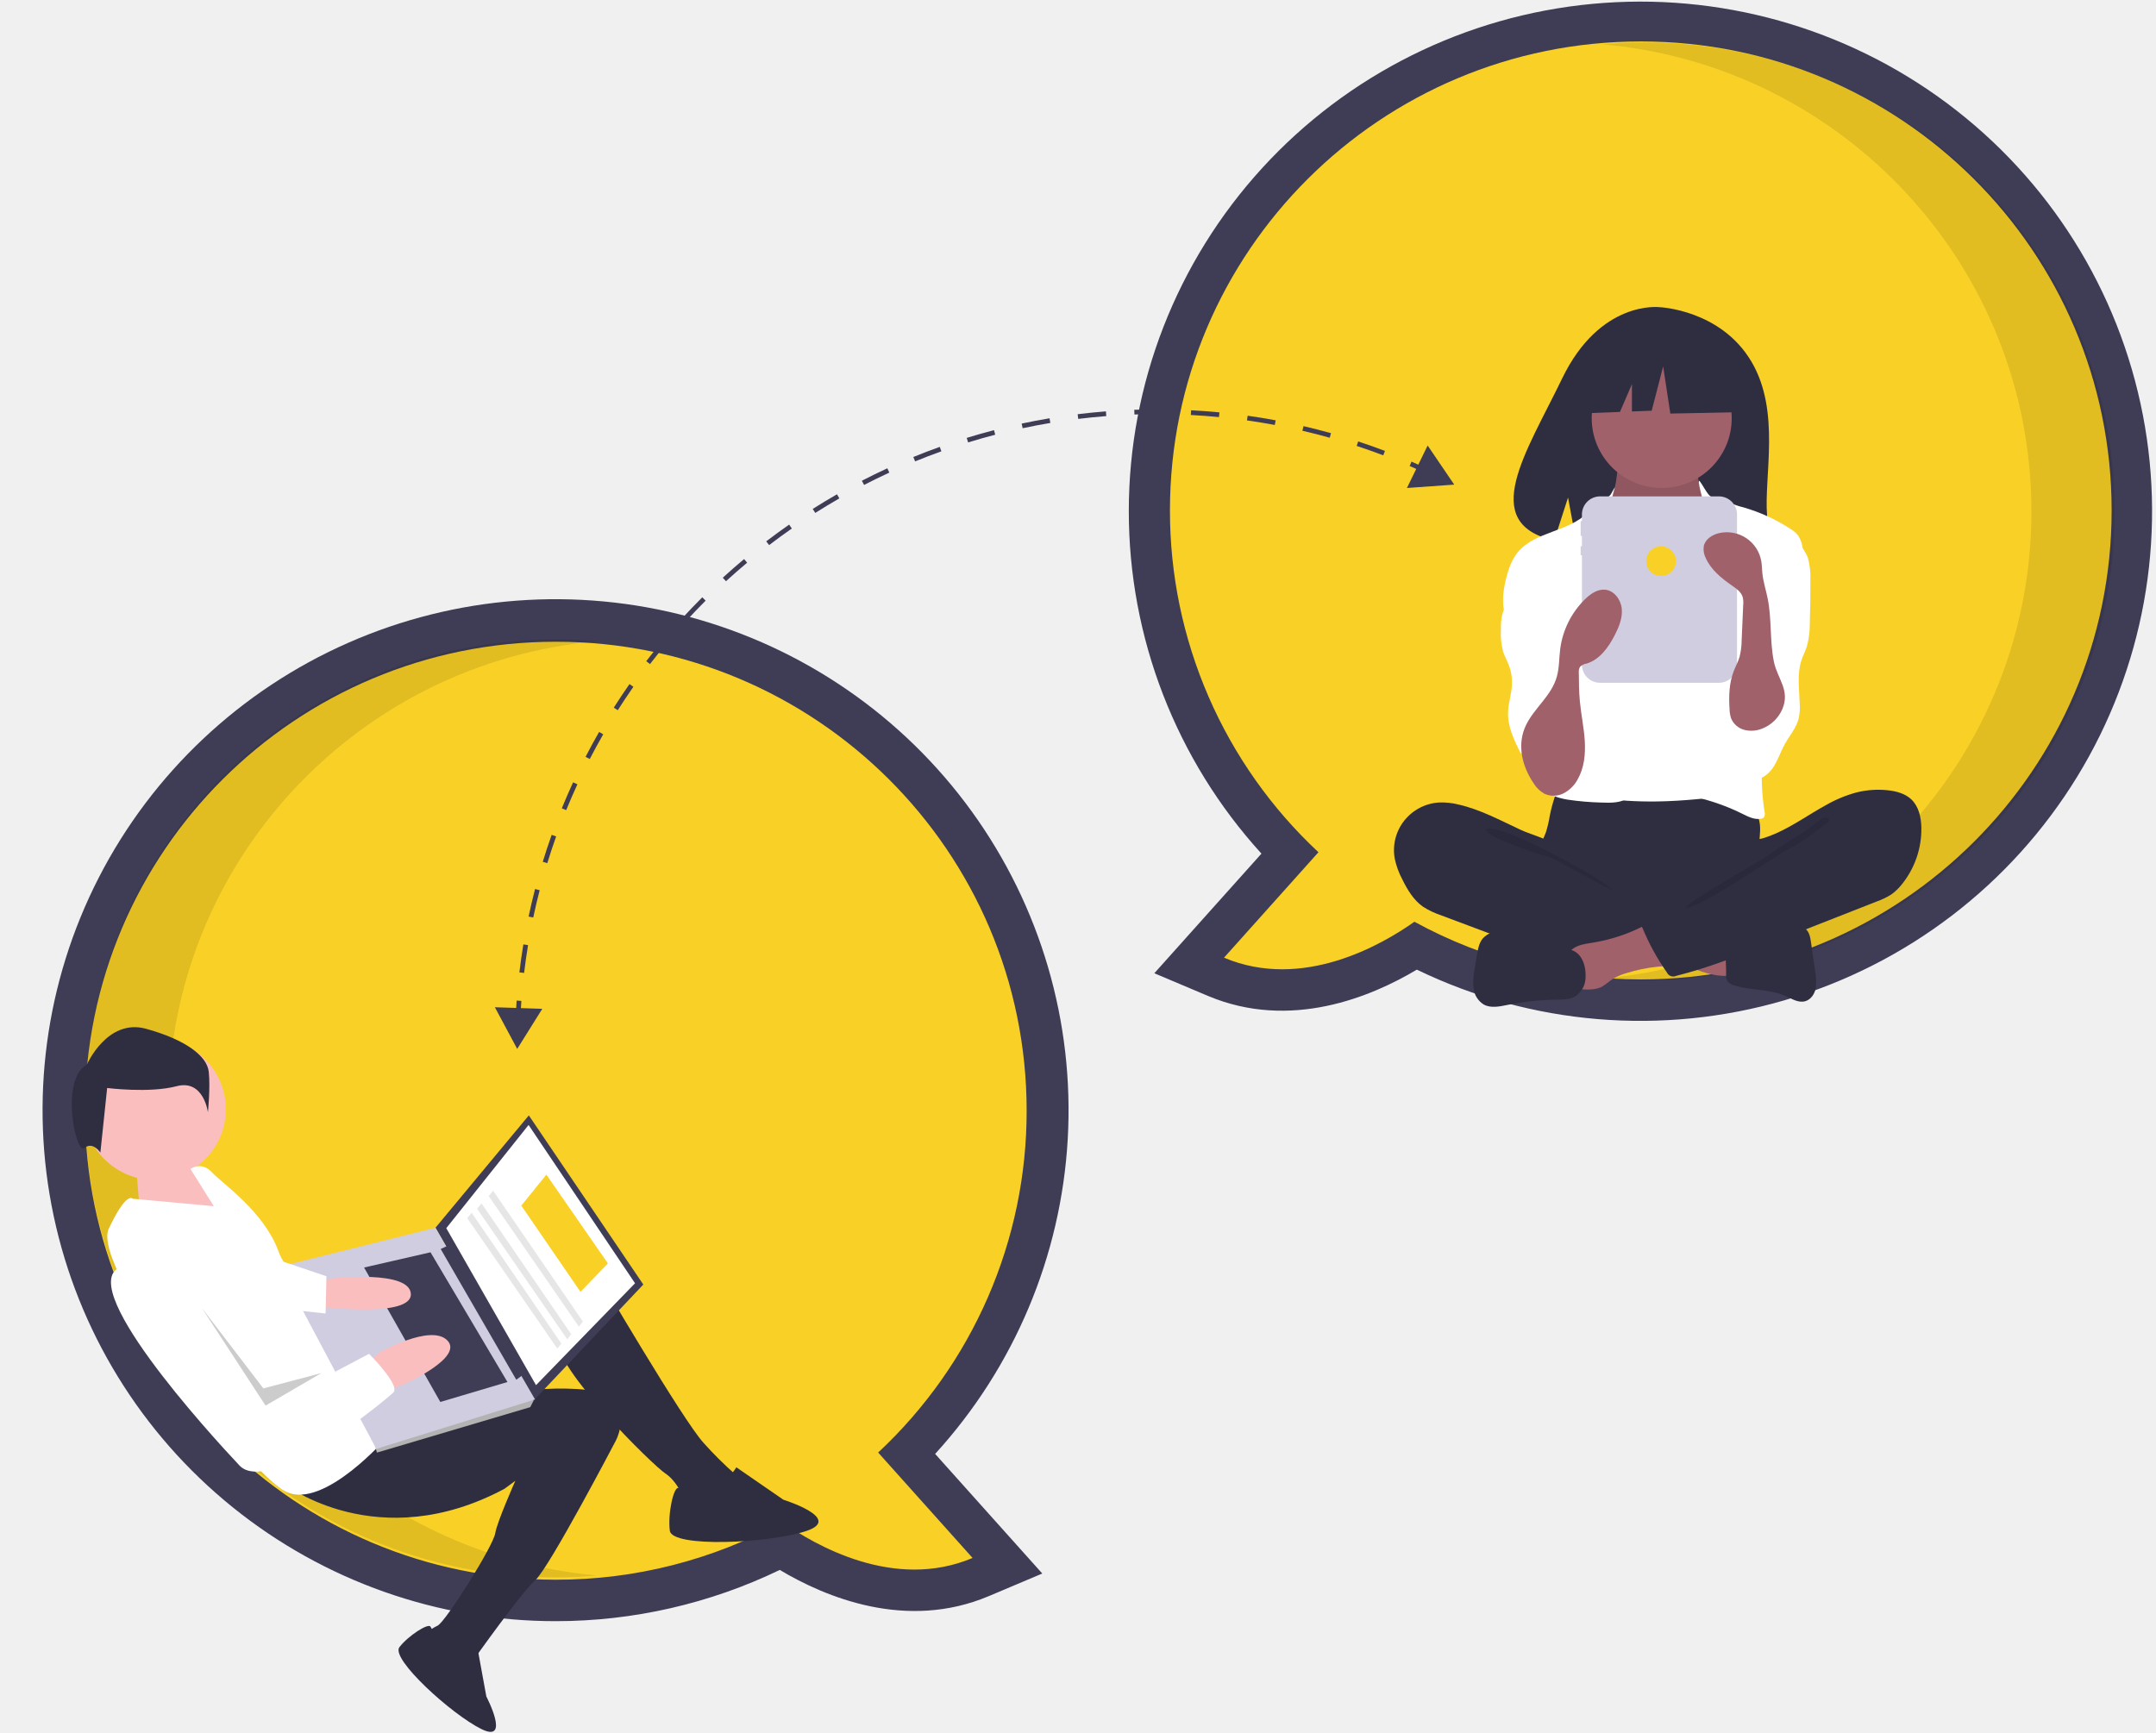
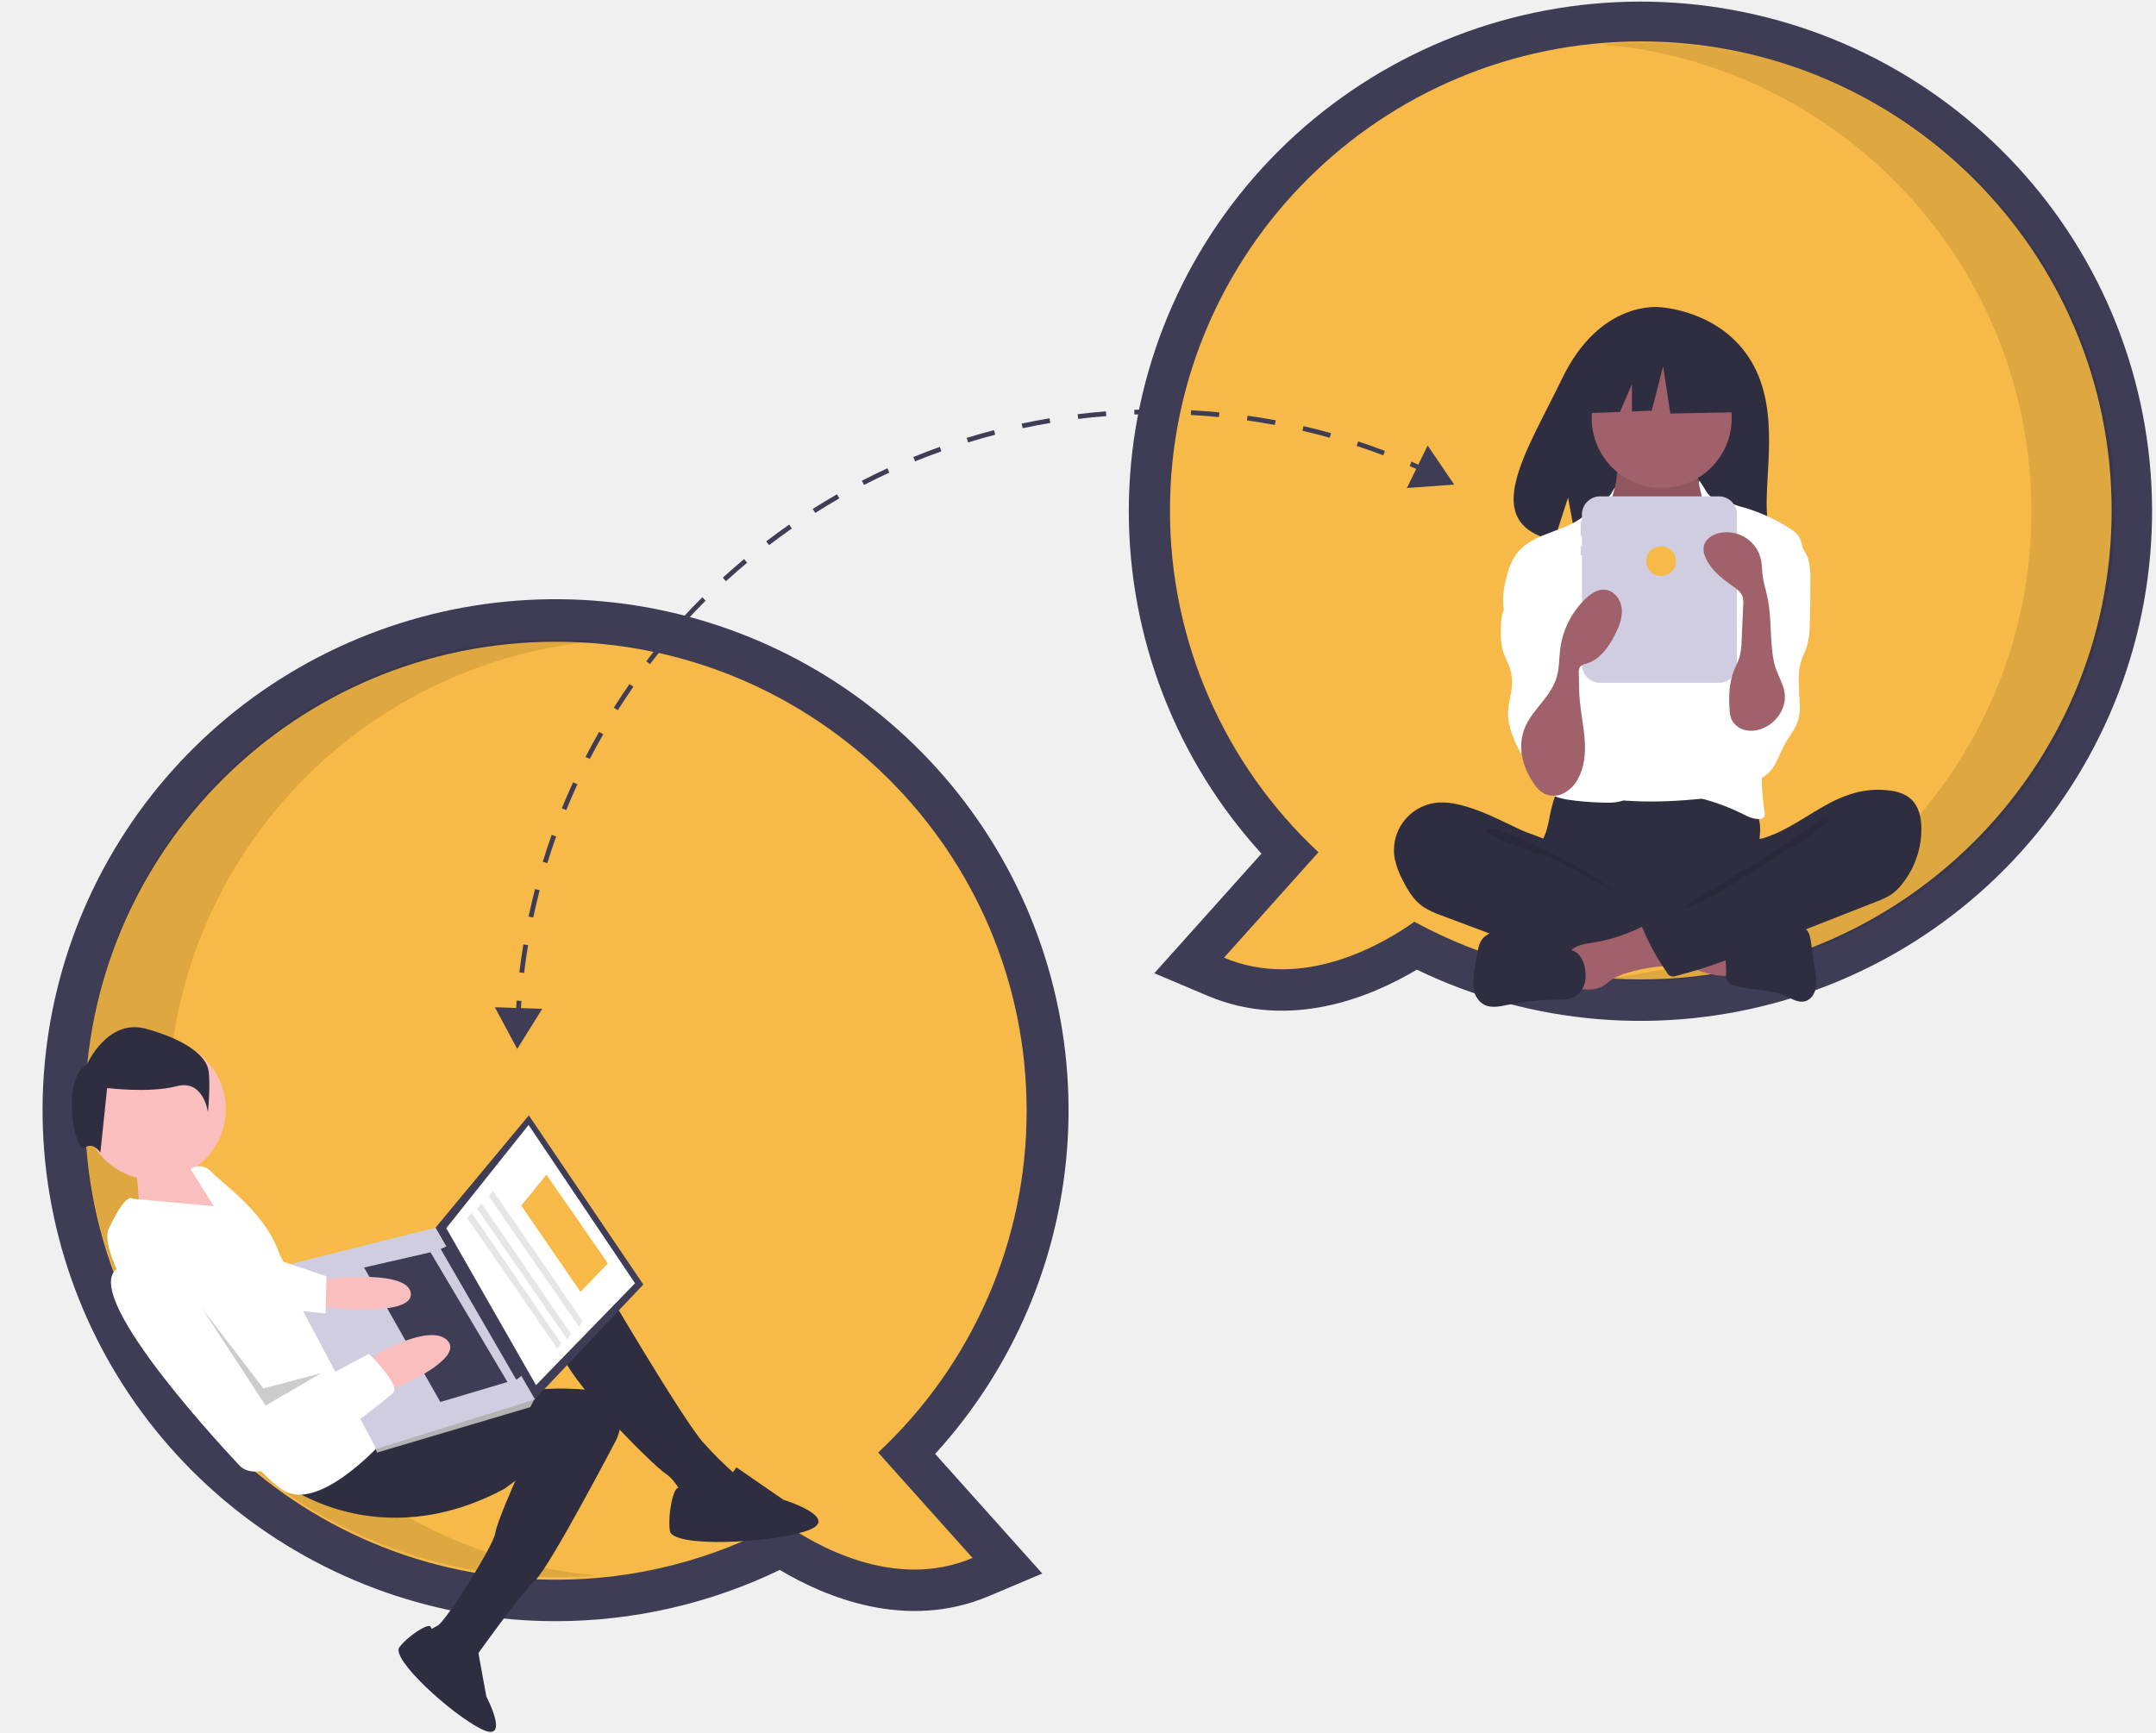
<svg xmlns="http://www.w3.org/2000/svg" width="387" height="311" viewBox="0 0 387 311" fill="none">
  <g clip-path="url(#clip0_2_691)">
    <path d="M254.32 174.092C246.167 178.964 231.64 185.069 216.795 178.795L207.199 174.74L226.429 153.262C211.084 136.405 202.594 114.455 202.618 91.698C202.641 68.94 211.176 47.008 226.555 30.181C241.935 13.356 263.056 2.844 285.796 0.698C308.536 -1.449 331.263 4.925 349.54 18.575C367.817 32.224 380.333 52.17 384.645 74.519C388.956 96.867 384.755 120.015 372.859 139.443C360.964 158.871 342.229 173.186 320.311 179.592C298.393 185.999 274.865 184.038 254.32 174.092V174.092ZM217.476 91.646C217.434 102.137 219.571 112.523 223.752 122.151C227.934 131.779 234.071 140.441 241.775 147.592L247.079 152.558L234.979 166.073C241.282 164.798 246.772 161.401 249.555 159.428L253.375 156.72L257.483 158.969C268.838 165.163 281.575 168.41 294.521 168.408C337.004 168.408 371.566 133.973 371.566 91.646C371.566 49.32 337.004 14.884 294.521 14.884C252.038 14.884 217.476 49.32 217.476 91.646V91.646Z" fill="#3F3D56" />
-     <path d="M210.006 91.646C210.006 45.142 247.845 7.442 294.521 7.442C341.197 7.442 379.036 45.142 379.036 91.646C379.036 138.151 341.197 175.85 294.521 175.85C280.315 175.871 266.336 172.308 253.886 165.492C248.044 169.634 233.792 177.894 219.712 171.944L236.66 153.015C228.235 145.151 221.522 135.645 216.937 125.088C212.352 114.532 209.993 103.149 210.006 91.646Z" fill="#F9D126" />
+     <path d="M210.006 91.646C210.006 45.142 247.845 7.442 294.521 7.442C341.197 7.442 379.036 45.142 379.036 91.646C379.036 138.151 341.197 175.85 294.521 175.85C280.315 175.871 266.336 172.308 253.886 165.492C248.044 169.634 233.792 177.894 219.712 171.944L236.66 153.015C228.235 145.151 221.522 135.645 216.937 125.088C212.352 114.532 209.993 103.149 210.006 91.646Z" fill="rgb(247, 185, 71)" />
    <path opacity="0.1" d="M364.638 91.829C364.638 47.833 330.77 11.724 287.593 7.956C290.055 7.741 292.545 7.625 295.063 7.625C341.739 7.625 379.578 45.324 379.578 91.829C379.578 138.334 341.739 176.033 295.063 176.033C292.549 176.033 290.063 175.915 287.605 175.701C330.776 171.927 364.638 135.821 364.638 91.829Z" fill="black" />
    <path d="M99.766 291.07C78.648 291.079 58.169 283.857 41.76 270.613C25.351 257.369 14.01 238.909 9.636 218.325C5.263 197.741 8.124 176.285 17.739 157.552C27.355 138.82 43.14 123.949 62.451 115.433C81.761 106.917 103.422 105.272 123.805 110.775C144.188 116.277 162.053 128.593 174.406 145.657C186.759 162.722 192.85 183.498 191.658 204.505C190.466 225.511 182.063 245.471 167.858 261.039L187.088 282.516L177.492 286.572C162.647 292.845 148.12 286.741 139.967 281.869C127.436 287.921 113.692 291.067 99.766 291.07ZM99.766 122.661C57.283 122.661 22.721 157.097 22.721 199.423C22.721 241.75 57.283 276.185 99.766 276.185C112.712 276.186 125.449 272.94 136.804 266.746L140.912 264.497L144.732 267.205C147.516 269.178 153.005 272.575 159.308 273.849L147.208 260.335L152.512 255.369C160.217 248.218 166.353 239.556 170.535 229.928C174.717 220.3 176.853 209.914 176.811 199.423C176.811 157.097 142.249 122.661 99.766 122.661Z" fill="#3F3D56" />
-     <path d="M184.281 199.423C184.281 152.918 146.442 115.219 99.766 115.219C53.09 115.219 15.251 152.918 15.251 199.423C15.251 245.928 53.09 283.627 99.766 283.627C113.972 283.648 127.951 280.085 140.401 273.269C146.244 277.411 160.496 285.671 174.575 279.721L157.627 260.792C166.052 252.928 172.765 243.422 177.35 232.865C181.935 222.309 184.294 210.926 184.281 199.423Z" fill="#F9D126" />
+     <path d="M184.281 199.423C184.281 152.918 146.442 115.219 99.766 115.219C53.09 115.219 15.251 152.918 15.251 199.423C15.251 245.928 53.09 283.627 99.766 283.627C113.972 283.648 127.951 280.085 140.401 273.269C146.244 277.411 160.496 285.671 174.575 279.721L157.627 260.792C166.052 252.928 172.765 243.422 177.35 232.865C181.935 222.309 184.294 210.926 184.281 199.423Z" fill="rgb(247, 185, 71)" />
    <path opacity="0.1" d="M30.191 198.998C30.191 155.002 64.059 118.893 107.236 115.125C104.774 114.91 102.284 114.794 99.766 114.794C53.09 114.794 15.251 152.493 15.251 198.998C15.251 245.503 53.09 283.202 99.766 283.202C102.28 283.202 104.766 283.084 107.224 282.87C64.053 279.096 30.191 242.99 30.191 198.998Z" fill="black" />
    <path d="M314.362 64.895C308.832 55.586 297.892 55.152 297.892 55.152C297.892 55.152 287.232 53.794 280.393 67.971C274.019 81.186 265.222 93.946 278.977 97.039L281.461 89.335L283 97.613C284.958 97.753 286.923 97.787 288.885 97.713C303.616 97.239 317.644 97.852 317.192 92.585C316.592 85.584 319.682 73.852 314.362 64.895Z" fill="#2F2E41" />
    <path d="M278.191 146.419C278.029 147.443 277.793 148.454 277.486 149.444C277.14 150.414 276.606 151.31 276.289 152.29C275.281 155.412 276.679 158.892 278.912 161.302C280.848 163.384 283.348 164.862 286.109 165.56C288.142 165.993 290.215 166.211 292.294 166.208C298.042 166.402 303.938 166.576 309.385 164.735C311.106 164.139 312.768 163.387 314.351 162.487C314.851 162.25 315.291 161.905 315.639 161.477C316.004 160.849 316.167 160.125 316.104 159.403C316.092 156.975 315.598 154.56 315.715 152.134C315.78 150.791 316.033 149.449 315.908 148.11C315.737 146.589 315.097 145.158 314.078 144.013C313.058 142.868 311.708 142.065 310.213 141.714C308.668 141.384 307.065 141.564 305.492 141.714C301.409 142.105 297.308 142.288 293.206 142.262C289.014 142.235 284.849 141.598 280.678 141.531C279.445 141.511 279.47 141.89 279.077 143.079C278.716 144.174 278.42 145.289 278.191 146.419Z" fill="#2F2E41" />
    <path d="M290.086 86.467C289.885 87.518 289.667 88.607 289.033 89.471C288.304 90.464 287.115 91.032 286.331 91.983C285.15 93.414 285.082 95.428 285.077 97.28C285.073 98.987 285.108 100.807 286.063 102.224C286.743 103.104 287.587 103.845 288.548 104.407C292.13 106.812 296.001 109.261 300.321 109.34C302.11 109.373 304.029 108.913 305.207 107.57C305.715 106.939 306.115 106.228 306.39 105.467C307.494 102.754 308.163 99.886 308.373 96.966C308.532 95.594 308.404 94.203 307.996 92.883C307.471 91.425 306.41 90.226 305.709 88.844C304.88 87.201 304.577 85.344 304.84 83.524C304.875 83.395 304.864 83.259 304.81 83.138C304.752 83.073 304.68 83.022 304.6 82.99C304.519 82.957 304.432 82.944 304.345 82.951L295.781 82.336C294.983 82.297 294.189 82.206 293.403 82.065C292.942 81.972 291.722 81.318 291.282 81.492C290.467 81.814 290.253 85.596 290.086 86.467Z" fill="#A0616A" />
    <path opacity="0.1" d="M290.086 86.734C289.885 87.784 289.667 88.874 289.033 89.737C288.304 90.731 287.115 91.298 286.331 92.249C285.15 93.68 285.082 95.694 285.077 97.547C285.073 99.253 285.108 101.074 286.063 102.49C286.743 103.37 287.587 104.112 288.548 104.673C292.13 107.079 296.001 109.527 300.321 109.607C302.11 109.639 304.029 109.179 305.207 107.836C305.715 107.205 306.115 106.494 306.389 105.733C307.494 103.021 308.163 100.152 308.373 97.233C308.532 95.86 308.404 94.47 307.996 93.149C307.471 91.692 306.41 90.492 305.709 89.111C304.88 87.467 304.577 85.61 304.84 83.79C304.875 83.662 304.864 83.526 304.81 83.404C304.752 83.34 304.68 83.289 304.6 83.256C304.519 83.224 304.432 83.21 304.345 83.217L295.781 82.603C294.983 82.563 294.189 82.473 293.403 82.332C292.942 82.238 291.722 81.585 291.282 81.758C290.467 82.08 290.253 85.862 290.086 86.734Z" fill="black" />
    <path d="M298.276 87.611C305.216 87.611 310.841 82.007 310.841 75.093C310.841 68.179 305.216 62.575 298.276 62.575C291.337 62.575 285.712 68.179 285.712 75.093C285.712 82.007 291.337 87.611 298.276 87.611Z" fill="#A0616A" />
    <path d="M291.848 103.131C292.469 103.848 293.217 104.443 294.055 104.888C294.929 105.248 295.867 105.426 296.812 105.411C299.077 105.475 301.533 105.061 303.108 103.439C305.139 101.348 305.072 97.975 306.664 95.535C306.792 95.314 306.968 95.123 307.177 94.976C307.444 94.831 307.746 94.762 308.05 94.776C310.06 94.757 311.812 96.057 313.392 97.295C314.136 97.805 314.775 98.453 315.273 99.203C315.585 99.811 315.799 100.464 315.907 101.138C316.691 104.953 316.945 108.854 317.198 112.74C317.337 114.887 317.476 117.035 317.466 119.186C317.432 126.272 315.779 133.24 314.135 140.135C313.923 141.023 313.633 142.016 312.822 142.442C312.461 142.603 312.072 142.698 311.677 142.72C306.968 143.271 302.25 143.823 297.509 143.895C295.659 143.924 293.81 143.879 291.962 143.762C291.644 143.757 291.328 143.703 291.027 143.599C290.619 143.404 290.268 143.107 290.009 142.737C287.444 139.518 287.293 135.067 287.309 130.957C287.349 120.909 287.71 110.869 288.39 100.837C288.447 100.009 288.459 99.004 287.86 98.352C289.026 100.074 290.362 101.675 291.848 103.131Z" fill="white" />
    <path d="M289.187 88.677C288.763 89.442 285.634 91.343 285.03 91.977C281.655 95.521 275.496 95.388 272.409 99.184C271.323 100.52 270.759 102.198 270.344 103.866C269.757 106.226 269.444 108.799 270.427 111.024C271.373 113.165 273.365 114.645 274.717 116.557C276.201 118.657 276.869 121.206 277.508 123.694C277.98 125.531 278.457 127.414 278.273 129.301C278.064 131.447 277.021 133.412 276.406 135.48C275.79 137.547 275.684 140.009 277.107 141.633C278.153 142.827 279.792 143.3 281.359 143.566C283.367 143.866 285.391 144.042 287.42 144.092C289.212 144.17 291.187 144.186 292.564 143.041C293.651 142.138 294.123 140.673 294.184 139.265C294.245 137.856 293.951 136.46 293.767 135.062C293.576 133.613 293.503 132.152 293.441 130.691C293.166 124.14 293.128 117.583 293.328 111.023C293.429 109.66 293.362 108.289 293.129 106.942C292.744 105.187 291.792 103.619 290.998 102.006C289.411 98.969 288.692 95.556 288.92 92.139C289.16 88.628 290.697 85.953 289.187 88.677Z" fill="white" />
    <path d="M306.831 88.943C307.477 89.605 309.674 89.823 310.496 90.249C311.269 90.605 312.076 90.884 312.905 91.081C315.904 91.943 318.757 93.247 321.369 94.951C321.912 95.267 322.391 95.68 322.784 96.169C323.198 96.84 323.465 97.591 323.567 98.372C323.97 100.359 324.374 102.37 324.284 104.395C324.188 106.544 323.538 108.626 322.893 110.68L320.484 118.353C318.686 124.081 316.877 129.865 316.371 135.845C316.091 139.159 316.215 142.495 316.741 145.78C316.791 145.939 316.805 146.108 316.784 146.274C316.763 146.44 316.707 146.599 316.62 146.742C316.461 146.898 316.252 146.994 316.03 147.012C314.867 147.193 313.742 146.603 312.688 146.08C309.469 144.484 306.032 143.363 302.488 142.755C303.873 140.761 304.942 138.566 305.656 136.248C306.062 134.776 306.382 133.282 306.614 131.773L307.734 125.315C308.19 122.955 308.511 120.571 308.696 118.174C308.78 117.275 308.728 116.368 308.54 115.484C308.281 114.643 307.938 113.83 307.516 113.058C305.669 109.23 304.803 104.862 305.529 100.678C305.847 98.846 306.465 97.012 306.208 95.172C305.96 93.402 306.217 92.026 305.762 90.275C303.89 83.083 305.615 87.698 306.831 88.943Z" fill="white" />
    <path d="M272.378 105.236C271.536 106.977 270.128 108.46 269.649 110.332C269.462 111.207 269.382 112.102 269.411 112.996C269.328 114.343 269.462 115.695 269.807 117.001C270.075 117.827 270.51 118.588 270.823 119.398C271.26 120.529 271.455 121.738 271.395 122.949C271.31 124.625 270.738 126.253 270.694 127.931C270.623 130.571 271.849 133.052 273.044 135.408C273.345 134.666 273.805 133.998 274.392 133.451C274.98 132.904 275.679 132.492 276.443 132.243C277.207 131.993 278.016 131.914 278.814 132.009C279.612 132.104 280.38 132.371 281.063 132.793C281.337 132.458 281.467 132.028 281.425 131.598C281.513 128.536 281.598 125.474 281.68 122.412C281.81 117.676 281.933 112.877 280.839 108.266C280.346 106.184 279.578 104.111 278.169 102.496C277.428 101.646 274.911 99.406 273.693 100.359C273.146 100.787 273.274 101.953 273.187 102.543C273.056 103.477 272.783 104.385 272.378 105.236Z" fill="white" />
    <path d="M324.53 100.219C324.869 101.475 325.014 102.774 324.96 104.073C324.976 106.72 324.941 109.366 324.854 112.013C324.868 113.37 324.693 114.723 324.337 116.033C324.065 116.885 323.645 117.683 323.364 118.532C322.523 121.077 322.983 123.837 323.055 126.515C323.106 127.381 323.032 128.251 322.834 129.097C322.39 130.757 321.197 132.099 320.364 133.603C319.573 135.032 319.095 136.633 318.15 137.966C317.205 139.299 315.57 140.355 313.984 139.946C312.783 139.636 311.929 138.576 311.339 137.489C310.05 135.098 309.61 132.344 310.088 129.672C310.681 126.422 312.597 123.538 313.288 120.307C314.237 115.87 312.795 111.291 312.838 106.755C312.818 106.044 312.915 105.334 313.125 104.654C313.487 103.618 314.266 102.79 314.985 101.959C315.884 100.921 316.719 99.829 317.485 98.69C318 97.925 318.7 95.957 319.612 95.793C321.651 95.428 324.024 98.65 324.53 100.219Z" fill="white" />
    <path d="M261.802 144.445C260.674 144.163 259.513 144.04 258.352 144.08C257.131 144.147 255.939 144.473 254.855 145.034C253.771 145.596 252.819 146.381 252.063 147.338C251.306 148.295 250.763 149.401 250.469 150.583C250.175 151.765 250.137 152.995 250.358 154.193C250.639 155.49 251.099 156.743 251.725 157.915C252.64 159.765 253.737 161.61 255.431 162.796C256.451 163.448 257.55 163.969 258.701 164.347L267.622 167.695C268.934 168.188 270.247 168.68 271.572 169.137C278.23 171.43 285.172 172.805 292.204 173.224C294.344 173.423 296.502 173.314 298.61 172.9C299.12 172.834 299.587 172.582 299.922 172.194C300.092 171.899 300.192 171.569 300.215 171.229L300.764 167.401C300.887 166.867 300.871 166.312 300.717 165.787C300.466 165.143 299.836 164.738 299.235 164.394C293.37 161.038 286.522 159.187 281.586 154.581C280.424 153.497 279.452 151.778 278.04 151.041C276.438 150.206 274.553 149.729 272.898 148.96C269.28 147.277 265.723 145.344 261.802 144.445Z" fill="#2F2E41" />
    <path opacity="0.1" d="M270.708 149.607C273.861 150.591 287.173 157.411 289.454 159.792C289.149 159.902 278.772 154.108 278.46 154.015C275.606 153.234 272.811 152.253 270.096 151.078C269.555 150.829 266.583 149.658 266.717 148.978C266.869 148.211 270.148 149.432 270.708 149.607Z" fill="black" />
    <path d="M310.044 175.209C310.223 175.222 310.4 175.17 310.543 175.063C310.606 174.982 310.652 174.89 310.679 174.792C310.706 174.693 310.713 174.591 310.7 174.49L310.685 169.274C309.18 168.559 307.496 168.33 305.843 168.11L298.13 167.083C298.308 167.106 296.925 170.392 297.137 170.831C297.51 171.604 300.367 172.289 301.173 172.654C303.975 173.924 306.887 175.319 310.044 175.209Z" fill="#A0616A" />
    <path d="M285.847 169.256C284.391 169.487 282.765 169.691 281.822 170.82C280.626 172.252 281.136 174.387 281.706 176.162C281.741 176.391 281.821 176.61 281.943 176.808C282.064 177.005 282.224 177.176 282.413 177.311C282.602 177.446 282.817 177.541 283.044 177.592C283.27 177.643 283.505 177.648 283.734 177.607C285.062 177.69 286.475 177.756 287.635 177.107C288.161 176.761 288.667 176.386 289.151 175.985C290.006 175.417 290.947 174.989 291.937 174.715C293.758 174.145 295.632 173.76 297.531 173.567C298.279 173.533 299.02 173.403 299.734 173.18C300.091 173.065 300.417 172.87 300.686 172.61C300.955 172.35 301.16 172.031 301.286 171.679C301.555 170.731 301.002 169.765 300.471 168.933C299.86 167.844 299.067 166.868 298.126 166.045C296.689 164.933 295.978 165.787 294.531 166.498C291.791 167.845 288.864 168.775 285.847 169.256Z" fill="#A0616A" />
    <path d="M282.041 170.562L272.795 167.84C271.687 167.455 270.528 167.231 269.355 167.175C268.767 167.151 268.182 167.252 267.637 167.472C267.092 167.692 266.6 168.024 266.195 168.448C265.478 169.287 265.273 170.433 265.094 171.52L264.712 173.845C264.457 175.017 264.385 176.221 264.498 177.415C264.559 178.012 264.757 178.588 265.075 179.097C265.393 179.607 265.824 180.038 266.334 180.357C267.614 181.052 269.182 180.712 270.61 180.422C273.494 179.834 276.428 179.521 279.372 179.485C280.479 179.472 281.639 179.486 282.617 178.97C283.185 178.634 283.662 178.166 284.006 177.605C284.351 177.045 284.553 176.409 284.595 175.753C284.777 173.766 284.112 171.172 282.041 170.562Z" fill="#2F2E41" />
    <path d="M313.678 168.19C314.877 167.981 315.934 167.302 317.083 166.901C318.7 166.337 320.451 166.337 322.164 166.344C322.794 166.286 323.427 166.413 323.986 166.707C324.74 167.207 324.934 168.209 325.062 169.103L325.836 174.496C326.043 175.503 326.064 176.538 325.899 177.552C325.672 178.551 324.988 179.515 323.993 179.773C322.784 180.086 321.599 179.317 320.457 178.811C317.604 177.548 314.287 177.871 311.312 176.926C311.028 176.869 310.759 176.753 310.523 176.585C310.287 176.417 310.09 176.201 309.944 175.951C309.842 175.652 309.806 175.334 309.837 175.019C309.888 173.285 309.521 170.918 310.045 169.261C310.516 167.771 312.34 168.19 313.678 168.19Z" fill="#2F2E41" />
    <path d="M333.244 142.275C335.092 141.813 337.007 141.683 338.9 141.89C340.412 142.056 341.97 142.475 343.074 143.517C344.418 144.787 344.849 146.749 344.885 148.594C344.945 152.267 343.722 155.847 341.426 158.722C340.865 159.449 340.198 160.089 339.448 160.619C338.638 161.124 337.775 161.538 336.874 161.855L316.897 169.706C311.641 171.771 306.367 173.842 300.885 175.204C300.736 175.276 300.573 175.317 300.407 175.326C300.24 175.334 300.074 175.31 299.918 175.253C299.761 175.197 299.618 175.109 299.495 174.997C299.373 174.884 299.275 174.748 299.206 174.597C297.456 172.106 295.988 169.43 294.828 166.617C294.773 166.551 294.735 166.472 294.717 166.387C294.699 166.302 294.702 166.215 294.726 166.132C294.749 166.049 294.792 165.972 294.852 165.909C294.911 165.846 294.985 165.798 295.066 165.77L309.196 157.681C310.233 157.142 311.198 156.479 312.072 155.706C312.683 155.117 313.183 154.423 313.549 153.658C313.842 153.049 313.869 151.611 314.243 151.16C314.61 150.719 315.863 150.684 316.441 150.51C317.257 150.261 318.057 149.96 318.834 149.609C321.995 148.2 324.81 146.153 327.84 144.504C329.539 143.535 331.355 142.786 333.244 142.275Z" fill="#2F2E41" />
    <path opacity="0.1" d="M325.234 148.316C322.806 150.132 319.663 151.802 317.257 153.666C316.436 154.303 302.747 161.97 302.554 162.989C304.798 163.366 319.097 153.399 321.143 152.405C323.189 151.41 325.002 150.008 326.799 148.616C327.257 148.261 329.198 147.195 327.883 146.798C327.143 146.575 325.781 147.952 325.234 148.316Z" fill="black" />
    <path d="M308.53 89.119H287.22C286.355 89.119 285.524 89.462 284.912 90.072C284.3 90.682 283.956 91.509 283.956 92.371V93.562H283.725V96.226H283.956V98.09H283.725V99.689H283.956V119.341C283.956 120.204 284.3 121.031 284.912 121.641C285.524 122.251 286.355 122.594 287.22 122.594H308.53C309.396 122.594 310.226 122.251 310.838 121.641C311.451 121.031 311.795 120.204 311.795 119.341V92.371C311.795 91.509 311.451 90.682 310.838 90.072C310.226 89.462 309.396 89.119 308.53 89.119Z" fill="#D0CDE1" />
    <path d="M311.917 63.998L301.109 58.357L286.183 60.664L283.095 74.253L290.782 73.958L292.93 68.966V73.876L296.477 73.74L298.535 65.792L299.822 74.253L312.432 73.997L311.917 63.998Z" fill="#2F2E41" />
    <path d="M275.205 140.515C275.694 141.343 276.389 142.031 277.223 142.514C277.77 142.763 278.367 142.884 278.968 142.868C279.569 142.852 280.158 142.699 280.691 142.422C281.755 141.853 282.626 140.983 283.194 139.922C284.368 137.855 284.612 135.382 284.465 133.012C284.318 130.641 283.81 128.307 283.586 125.943C283.422 124.224 283.409 122.495 283.396 120.768C283.355 120.405 283.431 120.039 283.614 119.722C283.928 119.411 284.334 119.209 284.773 119.146C287.143 118.444 288.717 116.23 289.845 114.037C290.598 112.573 291.253 110.973 291.108 109.334C290.963 107.695 289.78 106.044 288.138 105.876C286.783 105.739 285.533 106.596 284.556 107.54C282.091 109.938 280.507 113.092 280.058 116.495C279.844 118.162 279.905 119.873 279.45 121.491C278.479 124.945 275.44 127.063 273.925 130.171C272.257 133.596 273.178 137.484 275.205 140.515Z" fill="#A0616A" />
    <path d="M319.928 127.318C319.582 128.119 319.079 128.843 318.448 129.447C317.817 130.052 317.071 130.524 316.254 130.836C315.238 131.242 314.118 131.311 313.06 131.031C312.535 130.886 312.051 130.622 311.645 130.26C311.239 129.899 310.923 129.449 310.72 128.945C310.558 128.438 310.469 127.911 310.456 127.379C310.304 125.05 310.363 122.649 311.212 120.474C311.54 119.635 311.981 118.839 312.24 117.976C312.494 116.98 312.624 115.956 312.627 114.928L312.906 108.572C312.952 108.111 312.92 107.645 312.811 107.194C312.533 106.275 311.67 105.677 310.878 105.128C308.967 103.804 307.078 102.258 306.152 100.13C305.833 99.489 305.719 98.767 305.825 98.06C306.086 96.797 307.364 95.981 308.628 95.705C309.455 95.525 310.309 95.514 311.141 95.671C311.972 95.829 312.763 96.153 313.465 96.623C314.167 97.094 314.767 97.701 315.227 98.408C315.688 99.116 316 99.909 316.145 100.739C316.27 101.456 316.268 102.189 316.341 102.913C316.497 104.45 316.986 105.931 317.292 107.445C318.047 111.174 317.656 115.028 318.402 118.756C319.026 121.873 321.378 123.907 319.928 127.318Z" fill="#A0616A" />
-     <path d="M298.161 103.417C299.637 103.417 300.834 102.225 300.834 100.754C300.834 99.283 299.637 98.09 298.161 98.09C296.684 98.09 295.487 99.283 295.487 100.754C295.487 102.225 296.684 103.417 298.161 103.417Z" fill="#F9D126" />
+     <path d="M298.161 103.417C299.637 103.417 300.834 102.225 300.834 100.754C300.834 99.283 299.637 98.09 298.161 98.09C296.684 98.09 295.487 99.283 295.487 100.754C295.487 102.225 296.684 103.417 298.161 103.417Z" fill="rgb(247, 185, 71)" />
    <path d="M36.472 211.949L32.5 208.102L24.524 210.57L25.29 219.772L41.69 219.013L36.652 212.192L36.472 211.949Z" fill="#FBBEBE" />
    <path d="M27.785 211.87C34.826 211.87 40.534 206.182 40.534 199.167C40.534 192.152 34.826 186.464 27.785 186.464C20.744 186.464 15.036 192.152 15.036 199.167C15.036 206.182 20.744 211.87 27.785 211.87Z" fill="#FBBEBE" />
    <path d="M106.934 228.253C106.934 228.253 122.597 255.071 126.325 259.097C128.098 261.078 129.986 262.954 131.981 264.713C131.981 264.713 130.228 270.505 127.437 270.298C125.846 270.202 124.286 269.819 122.833 269.167C122.833 269.167 121.588 265.95 119.415 264.539C117.242 263.128 99.49 245.728 99.904 240.166C100.319 234.605 106.934 228.253 106.934 228.253Z" fill="#2F2E41" />
    <path d="M51.154 266.523C51.154 266.523 67.854 279.438 90.55 267.303L92.506 265.869C92.506 265.869 89.205 273.267 88.899 275.273C88.544 277.598 79.95 291.222 78.548 291.875C77.146 292.527 76.837 293.13 76.837 293.13L82.788 299.656L84.988 298.043C84.988 298.043 93.568 285.931 96.078 283.716C98.587 281.5 110.543 258.652 110.543 258.652C110.543 258.652 115.114 250.043 103.706 249.395C92.298 248.748 87.048 251.846 87.048 251.846L66.801 255.05L51.154 266.523Z" fill="#2F2E41" />
    <path d="M132.175 263.445L140.621 269.268C140.621 269.268 151.398 272.632 144.76 274.87C138.122 277.109 120.628 277.919 120.232 274.83C119.835 271.742 120.922 266.88 121.794 267.146C122.667 267.412 128.724 268.979 132.175 263.445Z" fill="#2F2E41" />
    <path d="M85.736 296.042L87.299 304.596C87.299 304.596 91.745 313.067 86.407 310.439C81.069 307.81 70.072 297.826 71.696 295.733C73.32 293.64 76.904 291.37 77.268 292.052C77.632 292.735 80.326 297.301 85.736 296.042Z" fill="#2F2E41" />
    <path d="M69.629 257.859C69.629 257.859 58.277 271.064 51.385 267.856C44.492 264.648 16.295 227.494 19.515 220.627C22.734 213.76 23.814 215.222 23.814 215.222L38.373 216.563L34.184 209.871C34.184 209.871 36.14 208.437 38.004 210.45C39.867 212.463 47.35 217.491 49.957 224.592C52.564 231.693 60.217 231.339 60.217 231.339L69.629 257.859Z" fill="white" />
    <path d="M115.473 230.629L95.795 251.441L78.166 220.431L94.925 200.258L115.473 230.629Z" fill="#3F3D56" />
    <path d="M113.988 230.403L96.214 248.692L80.108 220.509L94.879 201.981L113.988 230.403Z" fill="white" />
    <path d="M94.83 250.646L95.795 251.441L95.176 252.645L67.659 260.805L67.399 259.866L68.651 258.576L94.83 250.646Z" fill="#B3B3B3" />
    <path d="M96.039 251.262L67.544 260.138L50.174 227.437L78.166 220.431L96.039 251.262Z" fill="#D0CDE1" />
    <path d="M93.894 246.827L92.671 247.723L79.103 224.251L80.505 223.598L93.894 246.827Z" fill="#3F3D56" />
    <path d="M91.089 248.132L79.035 251.713L65.351 227.574L77.276 224.839L91.089 248.132Z" fill="#3F3D56" />
    <path d="M57.131 230.222L59.626 229.519C59.626 229.519 73.544 227.951 73.747 232.308C73.951 236.665 57.758 234.644 57.758 234.644L55.599 231.721L57.131 230.222Z" fill="#FBBEBE" />
    <path d="M69.338 249.811L72.812 248.39C72.812 248.39 83.297 243.706 80.289 240.655C77.281 237.603 68.005 242.903 68.005 242.903L66.229 244.58L69.338 249.811Z" fill="#FBBEBE" />
    <path d="M66.242 243.068C66.242 243.068 71.898 248.685 70.611 250.004C69.324 251.323 48.22 268.675 42.988 263.123C37.757 257.571 12.268 229.696 22.186 227.305C32.104 224.915 34.725 230.504 34.725 230.504L47.818 252.822L66.242 243.068Z" fill="white" />
    <path d="M49.307 226.008L58.597 229.147L58.446 235.83L48.62 234.773L49.307 226.008Z" fill="white" />
    <path opacity="0.2" d="M57.681 246.53L47.67 252.367L36.233 234.842L47.273 249.278L57.681 246.53Z" fill="black" />
-     <path d="M104.199 231.948L93.571 216.459L98.076 210.902L109.119 226.838L104.199 231.948Z" fill="#F9D126" />
+     <path d="M104.199 231.948L93.571 216.459L98.076 210.902L109.119 226.838L104.199 231.948Z" fill="rgb(247, 185, 71)" />
    <path d="M103.899 238.176L87.72 214.741L88.518 213.78L104.622 237.271L103.899 238.176Z" fill="#E6E6E6" />
    <path d="M101.814 240.456L85.635 217.021L86.433 216.06L102.537 239.551L101.814 240.456Z" fill="#E6E6E6" />
    <path d="M100.038 242.133L83.859 218.698L84.657 217.738L100.761 241.229L100.038 242.133Z" fill="#E6E6E6" />
    <path d="M93.587 179.706L92.736 179.643C92.703 180.084 92.679 180.527 92.651 180.97L88.83 180.842L92.838 188.325L97.339 181.126L93.504 180.998C93.532 180.567 93.555 180.135 93.587 179.706Z" fill="#3F3D56" />
    <path d="M115.997 118.714L116.675 119.23C117.693 117.902 118.756 116.576 119.835 115.289L119.18 114.744C118.093 116.04 117.022 117.376 115.997 118.714Z" fill="#3F3D56" />
    <path d="M122.536 110.917L123.166 111.491C124.299 110.255 125.475 109.028 126.661 107.842L126.056 107.242C124.861 108.436 123.677 109.672 122.536 110.917Z" fill="#3F3D56" />
    <path d="M129.735 103.725L130.312 104.352C131.551 103.219 132.83 102.099 134.113 101.025L133.564 100.374C132.271 101.456 130.983 102.584 129.735 103.725Z" fill="#3F3D56" />
    <path d="M110.17 127.058L110.891 127.513C111.789 126.098 112.731 124.684 113.692 123.307L112.991 122.822C112.023 124.208 111.074 125.633 110.17 127.058Z" fill="#3F3D56" />
    <path d="M137.537 97.194L138.057 97.868C139.39 96.848 140.763 95.845 142.135 94.888L141.646 94.191C140.263 95.156 138.88 96.166 137.537 97.194Z" fill="#3F3D56" />
    <path d="M105.104 135.887L105.863 136.275C106.632 134.785 107.446 133.292 108.28 131.838L107.539 131.416C106.698 132.881 105.879 134.385 105.104 135.887Z" fill="#3F3D56" />
    <path d="M96.87 159.827L96.043 159.615C95.621 161.247 95.231 162.912 94.882 164.562L95.718 164.737C96.064 163.099 96.451 161.447 96.87 159.827Z" fill="#3F3D56" />
    <path d="M145.882 91.374L146.34 92.091C147.755 91.194 149.21 90.316 150.664 89.482L150.238 88.745C148.773 89.586 147.308 90.47 145.882 91.374Z" fill="#3F3D56" />
    <path d="M94.786 169.693L93.943 169.555C93.669 171.216 93.429 172.908 93.228 174.584L94.076 174.685C94.275 173.021 94.514 171.341 94.786 169.693Z" fill="#3F3D56" />
    <path d="M100.843 145.132L101.634 145.453C102.267 143.9 102.944 142.34 103.646 140.817L102.87 140.461C102.163 141.997 101.481 143.569 100.843 145.132Z" fill="#3F3D56" />
    <path d="M97.424 154.726L98.24 154.974C98.732 153.369 99.267 151.754 99.83 150.175L99.026 149.89C98.459 151.481 97.92 153.108 97.424 154.726Z" fill="#3F3D56" />
    <path d="M203.63 74.421C205.304 74.363 207.008 74.34 208.693 74.356L208.701 73.505C207.003 73.49 205.286 73.513 203.601 73.571L203.63 74.421Z" fill="#3F3D56" />
    <path d="M154.706 86.312L155.099 87.067C156.59 86.298 158.116 85.552 159.635 84.851L159.276 84.079C157.745 84.785 156.208 85.537 154.706 86.312Z" fill="#3F3D56" />
    <path d="M223.83 75.481C225.496 75.716 227.176 75.991 228.826 76.299L228.982 75.463C227.321 75.153 225.628 74.875 223.95 74.639L223.83 75.481Z" fill="#3F3D56" />
    <path d="M233.78 77.336C235.415 77.716 237.065 78.139 238.683 78.592L238.914 77.773C237.284 77.317 235.622 76.891 233.975 76.508L233.78 77.336Z" fill="#3F3D56" />
    <path d="M243.524 80.065C245.118 80.589 246.723 81.157 248.295 81.752L248.598 80.957C247.015 80.357 245.398 79.785 243.792 79.258L243.524 80.065Z" fill="#3F3D56" />
    <path d="M213.754 74.51C215.435 74.598 217.134 74.724 218.803 74.885L218.886 74.039C217.204 73.876 215.492 73.749 213.799 73.661L213.754 74.51Z" fill="#3F3D56" />
    <path d="M193.438 74.366L193.542 75.211C195.206 75.007 196.9 74.837 198.577 74.706L198.51 73.857C196.82 73.99 195.114 74.161 193.438 74.366Z" fill="#3F3D56" />
    <path d="M173.523 78.621L173.775 79.434C175.379 78.939 177.017 78.473 178.641 78.05L178.425 77.227C176.789 77.654 175.139 78.123 173.523 78.621Z" fill="#3F3D56" />
    <path d="M163.939 82.051L164.263 82.838C165.816 82.203 167.401 81.596 168.976 81.032L168.687 80.232C167.1 80.8 165.503 81.412 163.939 82.051Z" fill="#3F3D56" />
    <path d="M183.386 76.052L183.564 76.884C185.205 76.534 186.877 76.215 188.535 75.937L188.393 75.098C186.723 75.378 185.038 75.699 183.386 76.052Z" fill="#3F3D56" />
    <path d="M261.032 87.011L256.262 79.986L254.584 83.427C254.178 83.246 253.774 83.061 253.369 82.886L253.029 83.667C253.426 83.838 253.817 84.017 254.211 84.192L252.541 87.616L261.032 87.011Z" fill="#3F3D56" />
  </g>
  <path d="M15.586 191.155C15.586 191.155 19.233 182.779 26.225 184.712C33.217 186.645 37.169 189.544 37.472 192.443C37.776 195.342 37.321 199.691 37.321 199.691C37.321 199.691 36.56 193.732 31.697 195.02C26.833 196.309 19.233 195.342 19.233 195.342L18.017 206.939C18.017 206.939 16.65 204.845 15.13 206.134C13.61 207.422 10.722 193.732 15.586 191.155Z" fill="#2F2E41" />
  <defs>
    <clipPath id="clip0_2_691">
      <rect width="386.506" height="310.944" fill="white" />
    </clipPath>
  </defs>
</svg>
